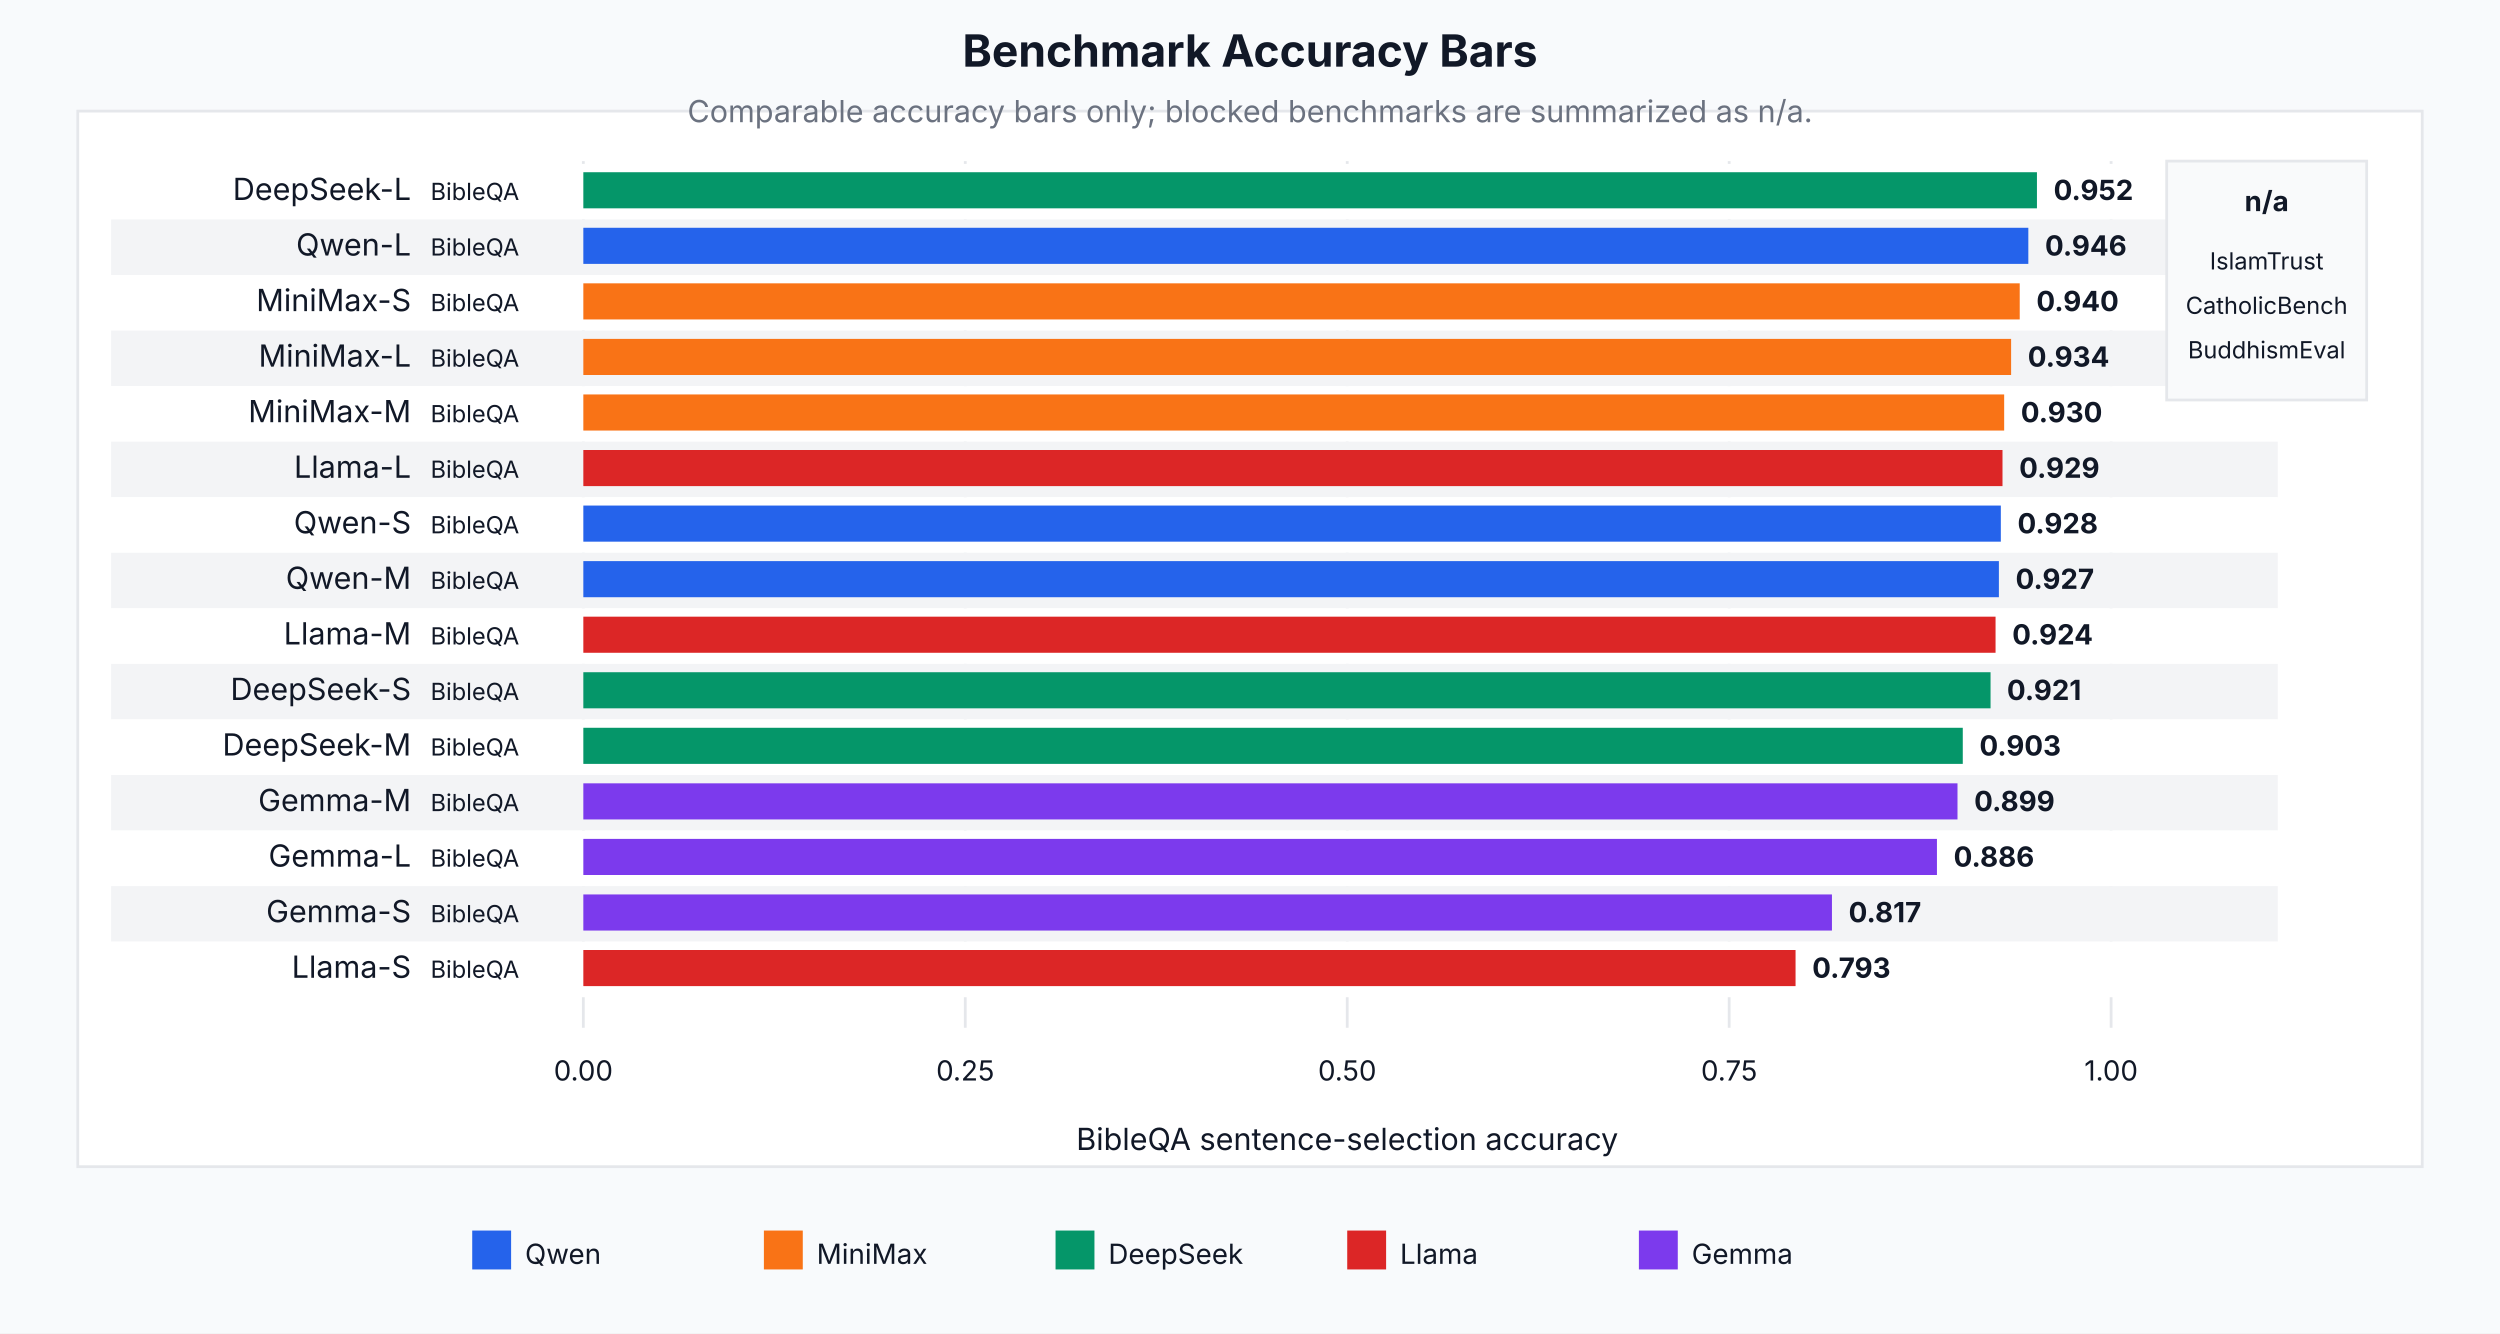
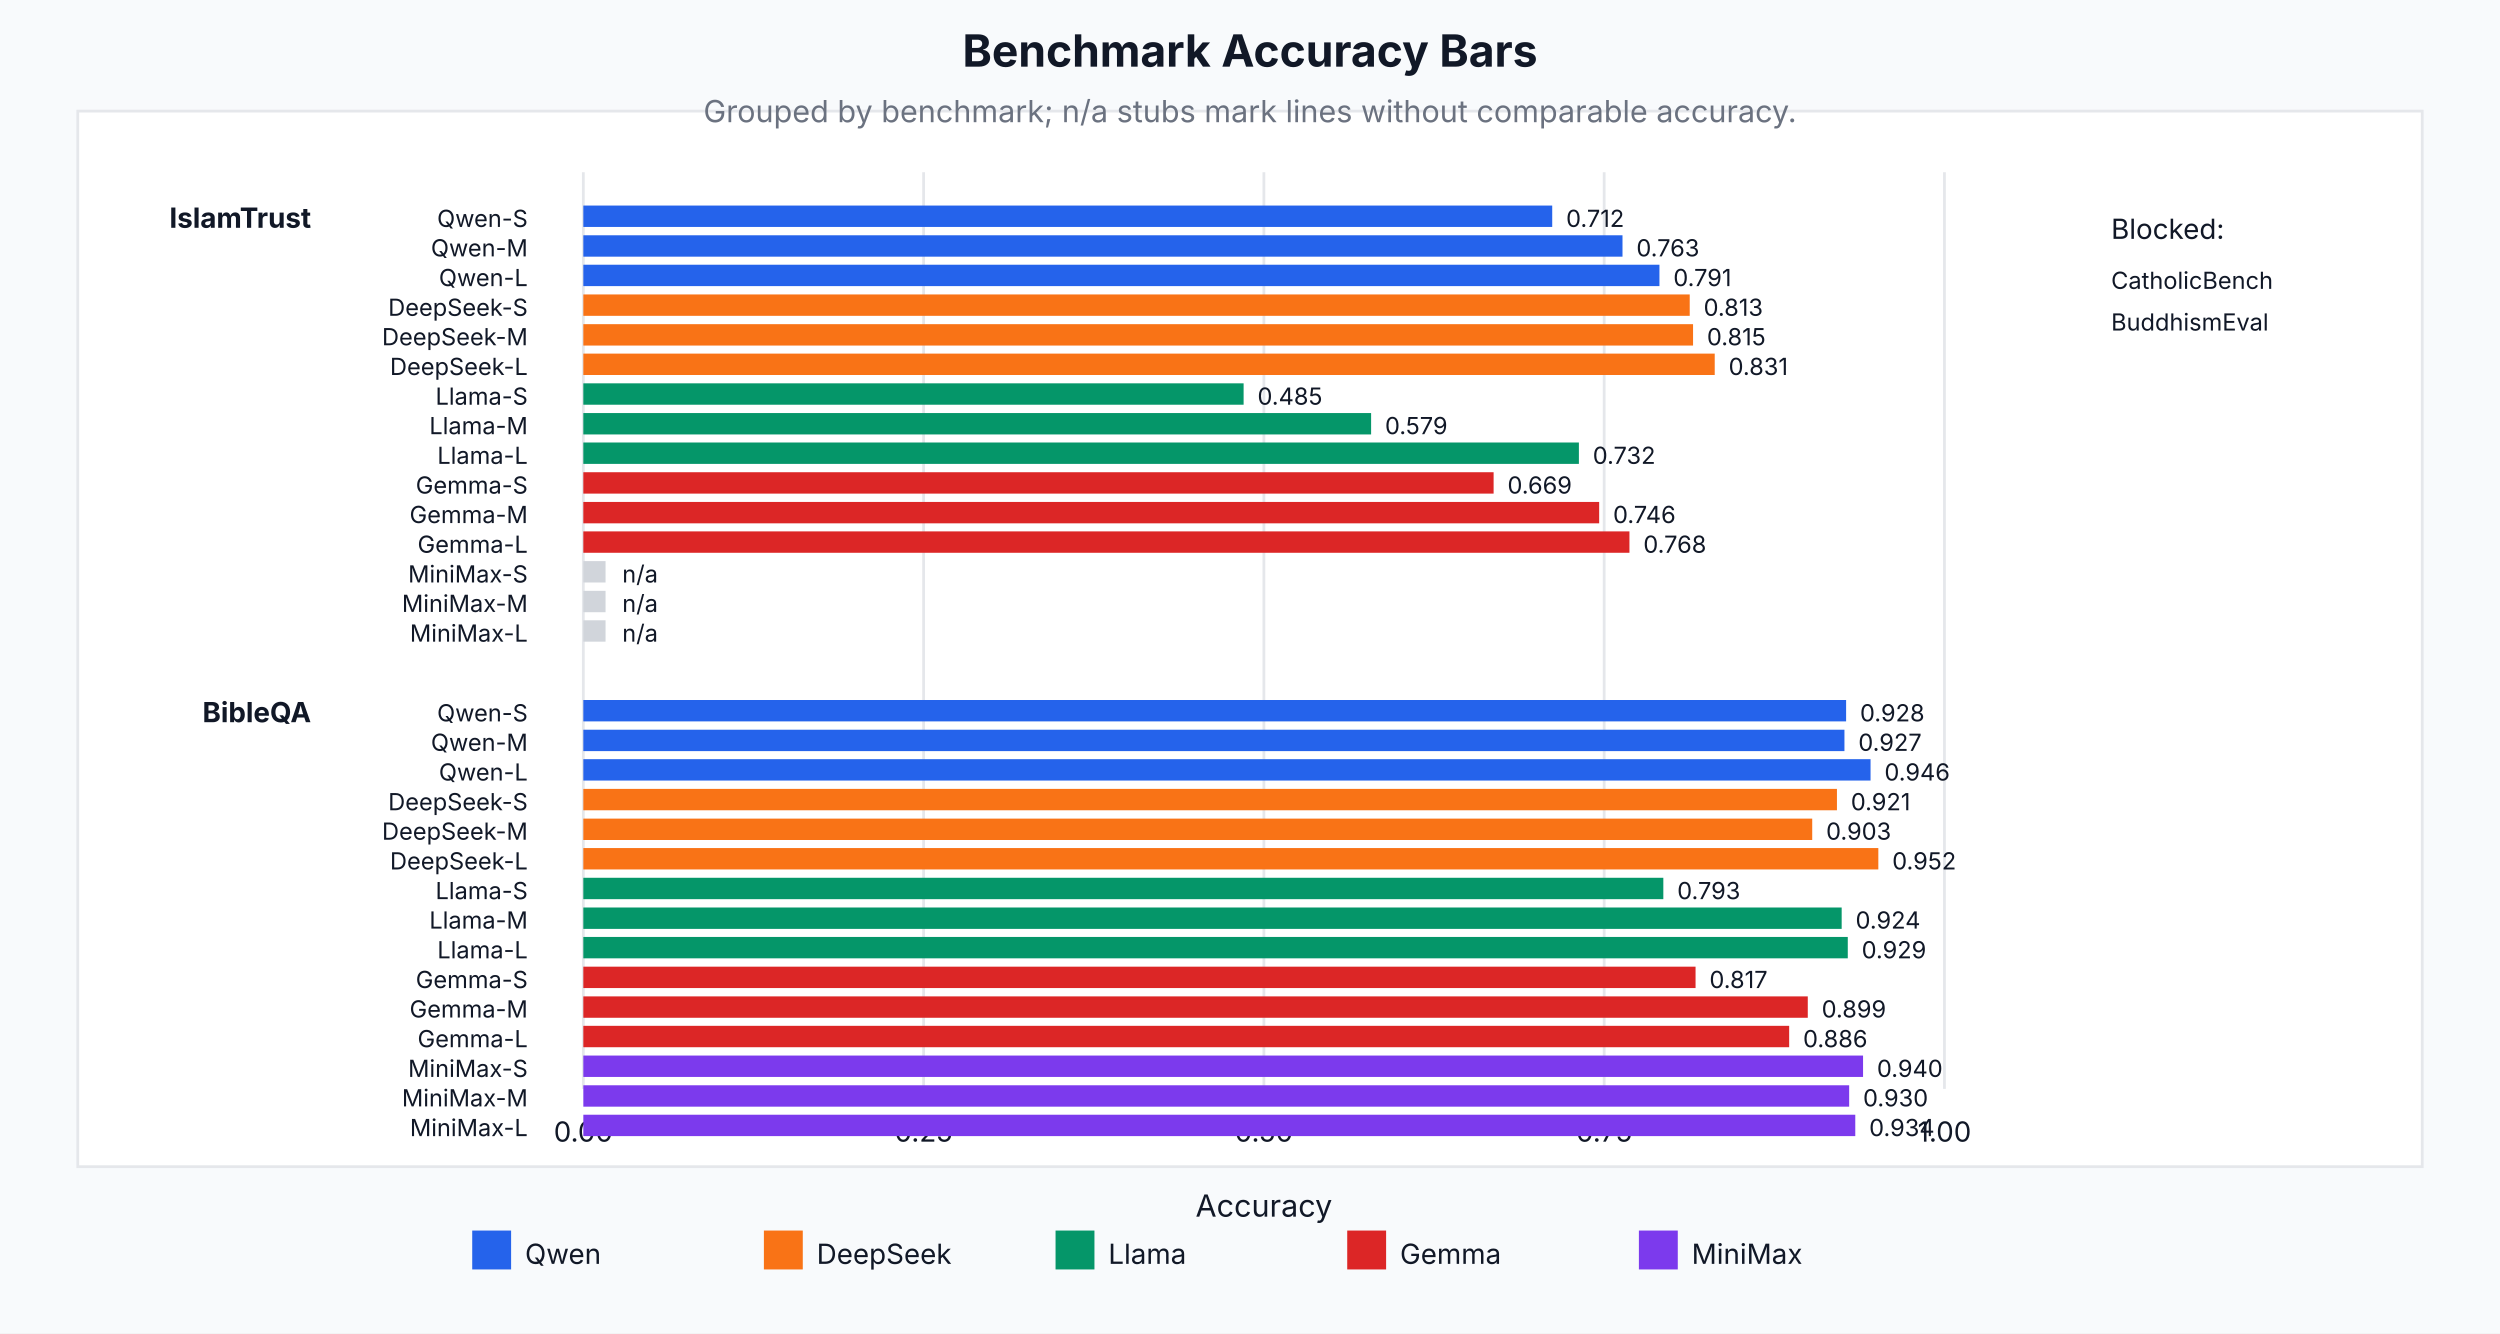
<svg xmlns="http://www.w3.org/2000/svg" viewBox="0 0 900 480" role="img">
  <style>
        text { font-family: system-ui, -apple-system, BlinkMacSystemFont, "Segoe UI", sans-serif; fill: #111827; }
        .title { font-size: 16px; font-weight: 750; }
        .subtitle { font-size: 11px; fill: #6B7280; }
        .axis { font-size: 11px; }
        .small { font-size: 10px; }
        .tiny { font-size: 8.5px; }
        .value { font-size: 10px; font-weight: 650; }
        .cell-label { font-size: 10px; font-weight: 750; fill: #ffffff; }
        .muted { font-size: 10px; fill: #6B7280; }
        .grid { stroke: #E5E7EB; stroke-width: 1; }
        .axis-line { stroke: #374151; stroke-width: 1; }
        .outline { stroke: #ffffff; stroke-width: 1; }
        .panel { stroke: #E5E7EB; stroke-width: 1; }
    </style>
  <rect x="0" y="0" width="900" height="480" fill="#F8FAFC" />
  <rect x="28.0" y="40.0" width="844.0" height="380.0" fill="#FFFFFF" class="panel" />
  <text x="450.0" y="24.0" class="title" text-anchor="middle">Benchmark Accuracy Bars</text>
-   <text x="450.0" y="44.0" class="subtitle" text-anchor="middle">Comparable accuracy bars only; blocked benchmarks are summarized as n/a.</text>
-   <line x1="210.0" y1="58.0" x2="210.0" y2="370.0" class="grid" />
-   <text x="210.0" y="389.0" class="small" text-anchor="middle">0.00</text>
-   <line x1="347.5" y1="58.0" x2="347.5" y2="370.0" class="grid" />
-   <text x="347.5" y="389.0" class="small" text-anchor="middle">0.25</text>
-   <line x1="485.0" y1="58.0" x2="485.0" y2="370.0" class="grid" />
-   <text x="485.0" y="389.0" class="small" text-anchor="middle">0.50</text>
-   <line x1="622.5" y1="58.0" x2="622.5" y2="370.0" class="grid" />
-   <text x="622.5" y="389.0" class="small" text-anchor="middle">0.75</text>
-   <line x1="760.0" y1="58.0" x2="760.0" y2="370.0" class="grid" />
-   <text x="760.0" y="389.0" class="small" text-anchor="middle">1.00</text>
-   <text x="485.0" y="414.0" class="axis" text-anchor="middle">BibleQA sentence-selection accuracy</text>
-   <rect x="40.0" y="59.0" width="780.0" height="20.0" fill="#FFFFFF" />
-   <text x="148.0" y="72.0" class="axis" text-anchor="end">DeepSeek-L</text>
-   <text x="155.0" y="72.0" class="tiny" text-anchor="start">BibleQA</text>
-   <rect x="210.0" y="62.0" width="523.3" height="13.0" fill="#059669" />
-   <text x="739.3" y="72.0" class="value" text-anchor="start">0.952</text>
-   <rect x="40.0" y="79.0" width="780.0" height="20.0" fill="#F3F4F6" />
-   <text x="148.0" y="92.0" class="axis" text-anchor="end">Qwen-L</text>
-   <text x="155.0" y="92.0" class="tiny" text-anchor="start">BibleQA</text>
-   <rect x="210.0" y="82.0" width="520.2" height="13.0" fill="#2563EB" />
-   <text x="736.2" y="92.0" class="value" text-anchor="start">0.946</text>
-   <rect x="40.0" y="99.0" width="780.0" height="20.0" fill="#FFFFFF" />
-   <text x="148.0" y="112.0" class="axis" text-anchor="end">MiniMax-S</text>
-   <text x="155.0" y="112.0" class="tiny" text-anchor="start">BibleQA</text>
-   <rect x="210.0" y="102.0" width="517.1" height="13.0" fill="#F97316" />
-   <text x="733.1" y="112.0" class="value" text-anchor="start">0.940</text>
-   <rect x="40.0" y="119.0" width="780.0" height="20.0" fill="#F3F4F6" />
-   <text x="148.0" y="132.0" class="axis" text-anchor="end">MiniMax-L</text>
-   <text x="155.0" y="132.0" class="tiny" text-anchor="start">BibleQA</text>
-   <rect x="210.0" y="122.0" width="514.0" height="13.0" fill="#F97316" />
-   <text x="730.0" y="132.0" class="value" text-anchor="start">0.934</text>
-   <rect x="40.0" y="139.0" width="780.0" height="20.0" fill="#FFFFFF" />
-   <text x="148.0" y="152.0" class="axis" text-anchor="end">MiniMax-M</text>
-   <text x="155.0" y="152.0" class="tiny" text-anchor="start">BibleQA</text>
-   <rect x="210.0" y="142.0" width="511.5" height="13.0" fill="#F97316" />
-   <text x="727.5" y="152.0" class="value" text-anchor="start">0.930</text>
-   <rect x="40.0" y="159.0" width="780.0" height="20.0" fill="#F3F4F6" />
-   <text x="148.0" y="172.0" class="axis" text-anchor="end">Llama-L</text>
-   <text x="155.0" y="172.0" class="tiny" text-anchor="start">BibleQA</text>
-   <rect x="210.0" y="162.0" width="510.9" height="13.0" fill="#DC2626" />
-   <text x="726.9" y="172.0" class="value" text-anchor="start">0.929</text>
-   <rect x="40.0" y="179.0" width="780.0" height="20.0" fill="#FFFFFF" />
-   <text x="148.0" y="192.0" class="axis" text-anchor="end">Qwen-S</text>
-   <text x="155.0" y="192.0" class="tiny" text-anchor="start">BibleQA</text>
-   <rect x="210.0" y="182.0" width="510.3" height="13.0" fill="#2563EB" />
-   <text x="726.3" y="192.0" class="value" text-anchor="start">0.928</text>
-   <rect x="40.0" y="199.0" width="780.0" height="20.0" fill="#F3F4F6" />
-   <text x="148.0" y="212.0" class="axis" text-anchor="end">Qwen-M</text>
-   <text x="155.0" y="212.0" class="tiny" text-anchor="start">BibleQA</text>
-   <rect x="210.0" y="202.0" width="509.6" height="13.0" fill="#2563EB" />
-   <text x="725.6" y="212.0" class="value" text-anchor="start">0.927</text>
-   <rect x="40.0" y="219.0" width="780.0" height="20.0" fill="#FFFFFF" />
-   <text x="148.0" y="232.0" class="axis" text-anchor="end">Llama-M</text>
-   <text x="155.0" y="232.0" class="tiny" text-anchor="start">BibleQA</text>
-   <rect x="210.0" y="222.0" width="508.4" height="13.0" fill="#DC2626" />
-   <text x="724.4" y="232.0" class="value" text-anchor="start">0.924</text>
-   <rect x="40.0" y="239.0" width="780.0" height="20.0" fill="#F3F4F6" />
-   <text x="148.0" y="252.0" class="axis" text-anchor="end">DeepSeek-S</text>
-   <text x="155.0" y="252.0" class="tiny" text-anchor="start">BibleQA</text>
-   <rect x="210.0" y="242.0" width="506.6" height="13.0" fill="#059669" />
-   <text x="722.5" y="252.0" class="value" text-anchor="start">0.921</text>
-   <rect x="40.0" y="259.0" width="780.0" height="20.0" fill="#FFFFFF" />
-   <text x="148.0" y="272.0" class="axis" text-anchor="end">DeepSeek-M</text>
-   <text x="155.0" y="272.0" class="tiny" text-anchor="start">BibleQA</text>
-   <rect x="210.0" y="262.0" width="496.6" height="13.0" fill="#059669" />
-   <text x="712.6" y="272.0" class="value" text-anchor="start">0.903</text>
-   <rect x="40.0" y="279.0" width="780.0" height="20.0" fill="#F3F4F6" />
-   <text x="148.0" y="292.0" class="axis" text-anchor="end">Gemma-M</text>
-   <text x="155.0" y="292.0" class="tiny" text-anchor="start">BibleQA</text>
-   <rect x="210.0" y="282.0" width="494.7" height="13.0" fill="#7C3AED" />
-   <text x="710.7" y="292.0" class="value" text-anchor="start">0.899</text>
-   <rect x="40.0" y="299.0" width="780.0" height="20.0" fill="#FFFFFF" />
-   <text x="148.0" y="312.0" class="axis" text-anchor="end">Gemma-L</text>
-   <text x="155.0" y="312.0" class="tiny" text-anchor="start">BibleQA</text>
-   <rect x="210.0" y="302.0" width="487.3" height="13.0" fill="#7C3AED" />
-   <text x="703.3" y="312.0" class="value" text-anchor="start">0.886</text>
-   <rect x="40.0" y="319.0" width="780.0" height="20.0" fill="#F3F4F6" />
-   <text x="148.0" y="332.0" class="axis" text-anchor="end">Gemma-S</text>
-   <text x="155.0" y="332.0" class="tiny" text-anchor="start">BibleQA</text>
-   <rect x="210.0" y="322.0" width="449.5" height="13.0" fill="#7C3AED" />
-   <text x="665.5" y="332.0" class="value" text-anchor="start">0.817</text>
-   <rect x="40.0" y="339.0" width="780.0" height="20.0" fill="#FFFFFF" />
-   <text x="148.0" y="352.0" class="axis" text-anchor="end">Llama-S</text>
-   <text x="155.0" y="352.0" class="tiny" text-anchor="start">BibleQA</text>
-   <rect x="210.0" y="342.0" width="436.4" height="13.0" fill="#DC2626" />
-   <text x="652.4" y="352.0" class="value" text-anchor="start">0.793</text>
-   <rect x="780.0" y="58.0" width="72.0" height="86.0" fill="#F9FAFB" class="panel" />
-   <text x="816.0" y="76.0" class="value" text-anchor="middle">n/a</text>
-   <text x="816.0" y="97.0" class="tiny" text-anchor="middle">IslamTrust</text>
-   <text x="816.0" y="113.0" class="tiny" text-anchor="middle">CatholicBench</text>
-   <text x="816.0" y="129.0" class="tiny" text-anchor="middle">BuddhismEval</text>
+   <text x="450.0" y="44.0" class="subtitle" text-anchor="middle">Grouped by benchmark; n/a stubs mark lines without comparable accuracy.</text>
+   <line x1="210.0" y1="62.0" x2="210.0" y2="392.0" class="grid" />
+   <text x="210.0" y="411.0" class="small" text-anchor="middle">0.00</text>
+   <line x1="332.5" y1="62.0" x2="332.5" y2="392.0" class="grid" />
+   <text x="332.5" y="411.0" class="small" text-anchor="middle">0.25</text>
+   <line x1="455.0" y1="62.0" x2="455.0" y2="392.0" class="grid" />
+   <text x="455.0" y="411.0" class="small" text-anchor="middle">0.50</text>
+   <line x1="577.5" y1="62.0" x2="577.5" y2="392.0" class="grid" />
+   <text x="577.5" y="411.0" class="small" text-anchor="middle">0.75</text>
+   <line x1="700.0" y1="62.0" x2="700.0" y2="392.0" class="grid" />
+   <text x="700.0" y="411.0" class="small" text-anchor="middle">1.00</text>
+   <text x="455.0" y="438.0" class="axis" text-anchor="middle">Accuracy</text>
+   <text x="112.0" y="82.0" class="value" text-anchor="end">IslamTrust</text>
+   <text x="190.0" y="81.7" class="tiny" text-anchor="end">Qwen-S</text>
+   <rect x="210.0" y="74.0" width="348.8" height="7.7" fill="#2563EB" />
+   <text x="563.8" y="81.7" class="tiny" text-anchor="start">0.712</text>
+   <text x="190.0" y="92.3" class="tiny" text-anchor="end">Qwen-M</text>
+   <rect x="210.0" y="84.7" width="374.1" height="7.7" fill="#2563EB" />
+   <text x="589.1" y="92.3" class="tiny" text-anchor="start">0.763</text>
+   <text x="190.0" y="103.0" class="tiny" text-anchor="end">Qwen-L</text>
+   <rect x="210.0" y="95.3" width="387.4" height="7.7" fill="#2563EB" />
+   <text x="602.4" y="103.0" class="tiny" text-anchor="start">0.791</text>
+   <text x="190.0" y="113.7" class="tiny" text-anchor="end">DeepSeek-S</text>
+   <rect x="210.0" y="106.0" width="398.3" height="7.7" fill="#F97316" />
+   <text x="613.3" y="113.7" class="tiny" text-anchor="start">0.813</text>
+   <text x="190.0" y="124.3" class="tiny" text-anchor="end">DeepSeek-M</text>
+   <rect x="210.0" y="116.7" width="399.5" height="7.7" fill="#F97316" />
+   <text x="614.5" y="124.3" class="tiny" text-anchor="start">0.815</text>
+   <text x="190.0" y="135.0" class="tiny" text-anchor="end">DeepSeek-L</text>
+   <rect x="210.0" y="127.3" width="407.3" height="7.7" fill="#F97316" />
+   <text x="622.3" y="135.0" class="tiny" text-anchor="start">0.831</text>
+   <text x="190.0" y="145.7" class="tiny" text-anchor="end">Llama-S</text>
+   <rect x="210.0" y="138.0" width="237.7" height="7.7" fill="#059669" />
+   <text x="452.7" y="145.7" class="tiny" text-anchor="start">0.485</text>
+   <text x="190.0" y="156.3" class="tiny" text-anchor="end">Llama-M</text>
+   <rect x="210.0" y="148.7" width="283.6" height="7.7" fill="#059669" />
+   <text x="498.6" y="156.3" class="tiny" text-anchor="start">0.579</text>
+   <text x="190.0" y="167.0" class="tiny" text-anchor="end">Llama-L</text>
+   <rect x="210.0" y="159.3" width="358.4" height="7.7" fill="#059669" />
+   <text x="573.4" y="167.0" class="tiny" text-anchor="start">0.732</text>
+   <text x="190.0" y="177.7" class="tiny" text-anchor="end">Gemma-S</text>
+   <rect x="210.0" y="170.0" width="327.7" height="7.7" fill="#DC2626" />
+   <text x="542.7" y="177.7" class="tiny" text-anchor="start">0.669</text>
+   <text x="190.0" y="188.3" class="tiny" text-anchor="end">Gemma-M</text>
+   <rect x="210.0" y="180.7" width="365.7" height="7.7" fill="#DC2626" />
+   <text x="580.7" y="188.3" class="tiny" text-anchor="start">0.746</text>
+   <text x="190.0" y="199.0" class="tiny" text-anchor="end">Gemma-L</text>
+   <rect x="210.0" y="191.3" width="376.6" height="7.7" fill="#DC2626" />
+   <text x="591.6" y="199.0" class="tiny" text-anchor="start">0.768</text>
+   <text x="190.0" y="209.7" class="tiny" text-anchor="end">MiniMax-S</text>
+   <rect x="210.0" y="202.0" width="8.0" height="7.7" fill="#D1D5DB" />
+   <text x="224.0" y="209.7" class="tiny" text-anchor="start">n/a</text>
+   <text x="190.0" y="220.3" class="tiny" text-anchor="end">MiniMax-M</text>
+   <rect x="210.0" y="212.7" width="8.0" height="7.7" fill="#D1D5DB" />
+   <text x="224.0" y="220.3" class="tiny" text-anchor="start">n/a</text>
+   <text x="190.0" y="231.0" class="tiny" text-anchor="end">MiniMax-L</text>
+   <rect x="210.0" y="223.3" width="8.0" height="7.7" fill="#D1D5DB" />
+   <text x="224.0" y="231.0" class="tiny" text-anchor="start">n/a</text>
+   <text x="112.0" y="260.0" class="value" text-anchor="end">BibleQA</text>
+   <text x="190.0" y="259.7" class="tiny" text-anchor="end">Qwen-S</text>
+   <rect x="210.0" y="252.0" width="454.6" height="7.7" fill="#2563EB" />
+   <text x="669.6" y="259.7" class="tiny" text-anchor="start">0.928</text>
+   <text x="190.0" y="270.3" class="tiny" text-anchor="end">Qwen-M</text>
+   <rect x="210.0" y="262.7" width="454.0" height="7.7" fill="#2563EB" />
+   <text x="669.0" y="270.3" class="tiny" text-anchor="start">0.927</text>
+   <text x="190.0" y="281.0" class="tiny" text-anchor="end">Qwen-L</text>
+   <rect x="210.0" y="273.3" width="463.4" height="7.7" fill="#2563EB" />
+   <text x="678.4" y="281.0" class="tiny" text-anchor="start">0.946</text>
+   <text x="190.0" y="291.7" class="tiny" text-anchor="end">DeepSeek-S</text>
+   <rect x="210.0" y="284.0" width="451.3" height="7.7" fill="#F97316" />
+   <text x="666.3" y="291.7" class="tiny" text-anchor="start">0.921</text>
+   <text x="190.0" y="302.3" class="tiny" text-anchor="end">DeepSeek-M</text>
+   <rect x="210.0" y="294.7" width="442.4" height="7.7" fill="#F97316" />
+   <text x="657.4" y="302.3" class="tiny" text-anchor="start">0.903</text>
+   <text x="190.0" y="313.0" class="tiny" text-anchor="end">DeepSeek-L</text>
+   <rect x="210.0" y="305.3" width="466.2" height="7.7" fill="#F97316" />
+   <text x="681.2" y="313.0" class="tiny" text-anchor="start">0.952</text>
+   <text x="190.0" y="323.7" class="tiny" text-anchor="end">Llama-S</text>
+   <rect x="210.0" y="316.0" width="388.8" height="7.7" fill="#059669" />
+   <text x="603.8" y="323.7" class="tiny" text-anchor="start">0.793</text>
+   <text x="190.0" y="334.3" class="tiny" text-anchor="end">Llama-M</text>
+   <rect x="210.0" y="326.7" width="453.0" height="7.7" fill="#059669" />
+   <text x="668.0" y="334.3" class="tiny" text-anchor="start">0.924</text>
+   <text x="190.0" y="345.0" class="tiny" text-anchor="end">Llama-L</text>
+   <rect x="210.0" y="337.3" width="455.2" height="7.7" fill="#059669" />
+   <text x="670.2" y="345.0" class="tiny" text-anchor="start">0.929</text>
+   <text x="190.0" y="355.7" class="tiny" text-anchor="end">Gemma-S</text>
+   <rect x="210.0" y="348.0" width="400.4" height="7.7" fill="#DC2626" />
+   <text x="615.4" y="355.7" class="tiny" text-anchor="start">0.817</text>
+   <text x="190.0" y="366.3" class="tiny" text-anchor="end">Gemma-M</text>
+   <rect x="210.0" y="358.7" width="440.8" height="7.7" fill="#DC2626" />
+   <text x="655.8" y="366.3" class="tiny" text-anchor="start">0.899</text>
+   <text x="190.0" y="377.0" class="tiny" text-anchor="end">Gemma-L</text>
+   <rect x="210.0" y="369.3" width="434.1" height="7.7" fill="#DC2626" />
+   <text x="649.1" y="377.0" class="tiny" text-anchor="start">0.886</text>
+   <text x="190.0" y="387.7" class="tiny" text-anchor="end">MiniMax-S</text>
+   <rect x="210.0" y="380.0" width="460.7" height="7.7" fill="#7C3AED" />
+   <text x="675.7" y="387.7" class="tiny" text-anchor="start">0.940</text>
+   <text x="190.0" y="398.3" class="tiny" text-anchor="end">MiniMax-M</text>
+   <rect x="210.0" y="390.7" width="455.7" height="7.7" fill="#7C3AED" />
+   <text x="670.7" y="398.3" class="tiny" text-anchor="start">0.930</text>
+   <text x="190.0" y="409.0" class="tiny" text-anchor="end">MiniMax-L</text>
+   <rect x="210.0" y="401.3" width="457.9" height="7.7" fill="#7C3AED" />
+   <text x="672.9" y="409.0" class="tiny" text-anchor="start">0.934</text>
+   <text x="760.0" y="86.0" class="small" text-anchor="start">Blocked:</text>
+   <text x="760.0" y="104.0" class="tiny" text-anchor="start">CatholicBench</text>
+   <text x="760.0" y="119.0" class="tiny" text-anchor="start">BuddhismEval</text>
  <rect x="170.0" y="443.0" width="14.0" height="14.0" fill="#2563EB" />
  <text x="189.0" y="455.0" class="small" text-anchor="start">Qwen</text>
  <rect x="275.0" y="443.0" width="14.0" height="14.0" fill="#F97316" />
-   <text x="294.0" y="455.0" class="small" text-anchor="start">MiniMax</text>
+   <text x="294.0" y="455.0" class="small" text-anchor="start">DeepSeek</text>
  <rect x="380.0" y="443.0" width="14.0" height="14.0" fill="#059669" />
-   <text x="399.0" y="455.0" class="small" text-anchor="start">DeepSeek</text>
+   <text x="399.0" y="455.0" class="small" text-anchor="start">Llama</text>
  <rect x="485.0" y="443.0" width="14.0" height="14.0" fill="#DC2626" />
-   <text x="504.0" y="455.0" class="small" text-anchor="start">Llama</text>
+   <text x="504.0" y="455.0" class="small" text-anchor="start">Gemma</text>
  <rect x="590.0" y="443.0" width="14.0" height="14.0" fill="#7C3AED" />
-   <text x="609.0" y="455.0" class="small" text-anchor="start">Gemma</text>
+   <text x="609.0" y="455.0" class="small" text-anchor="start">MiniMax</text>
</svg>
